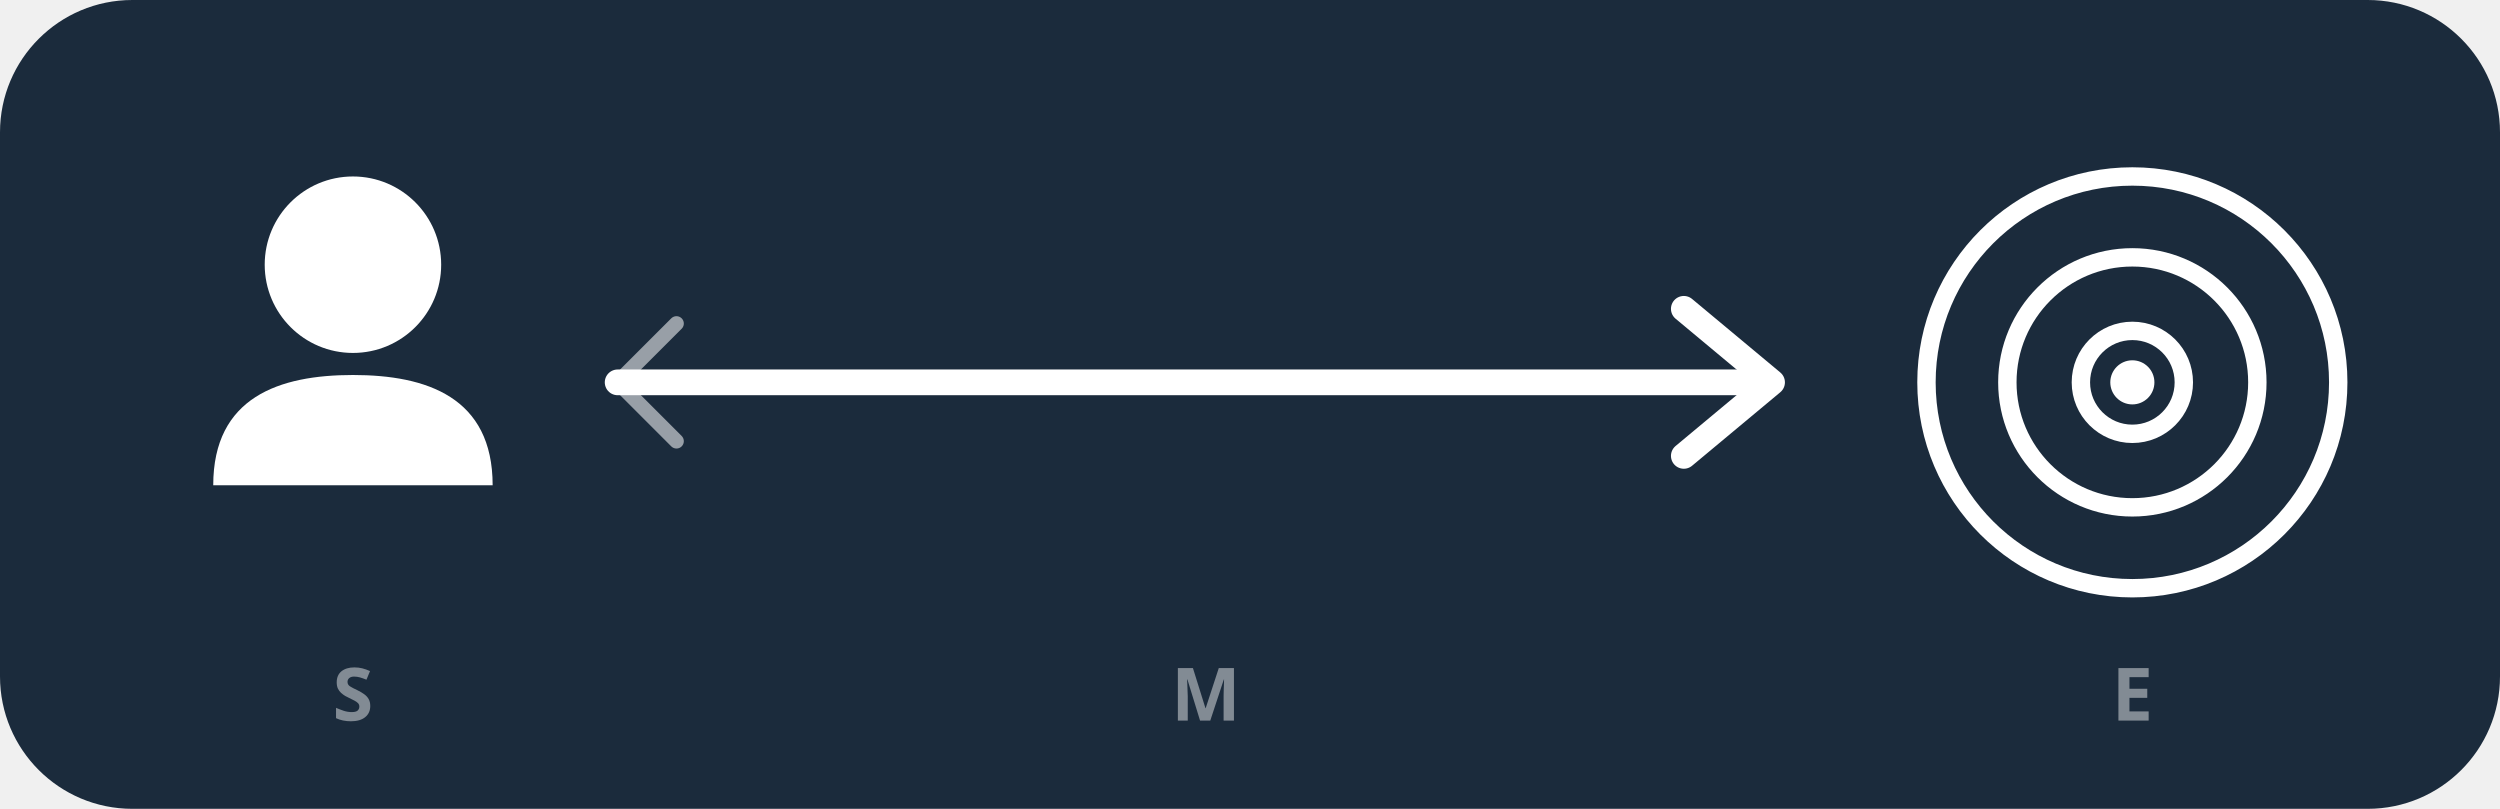
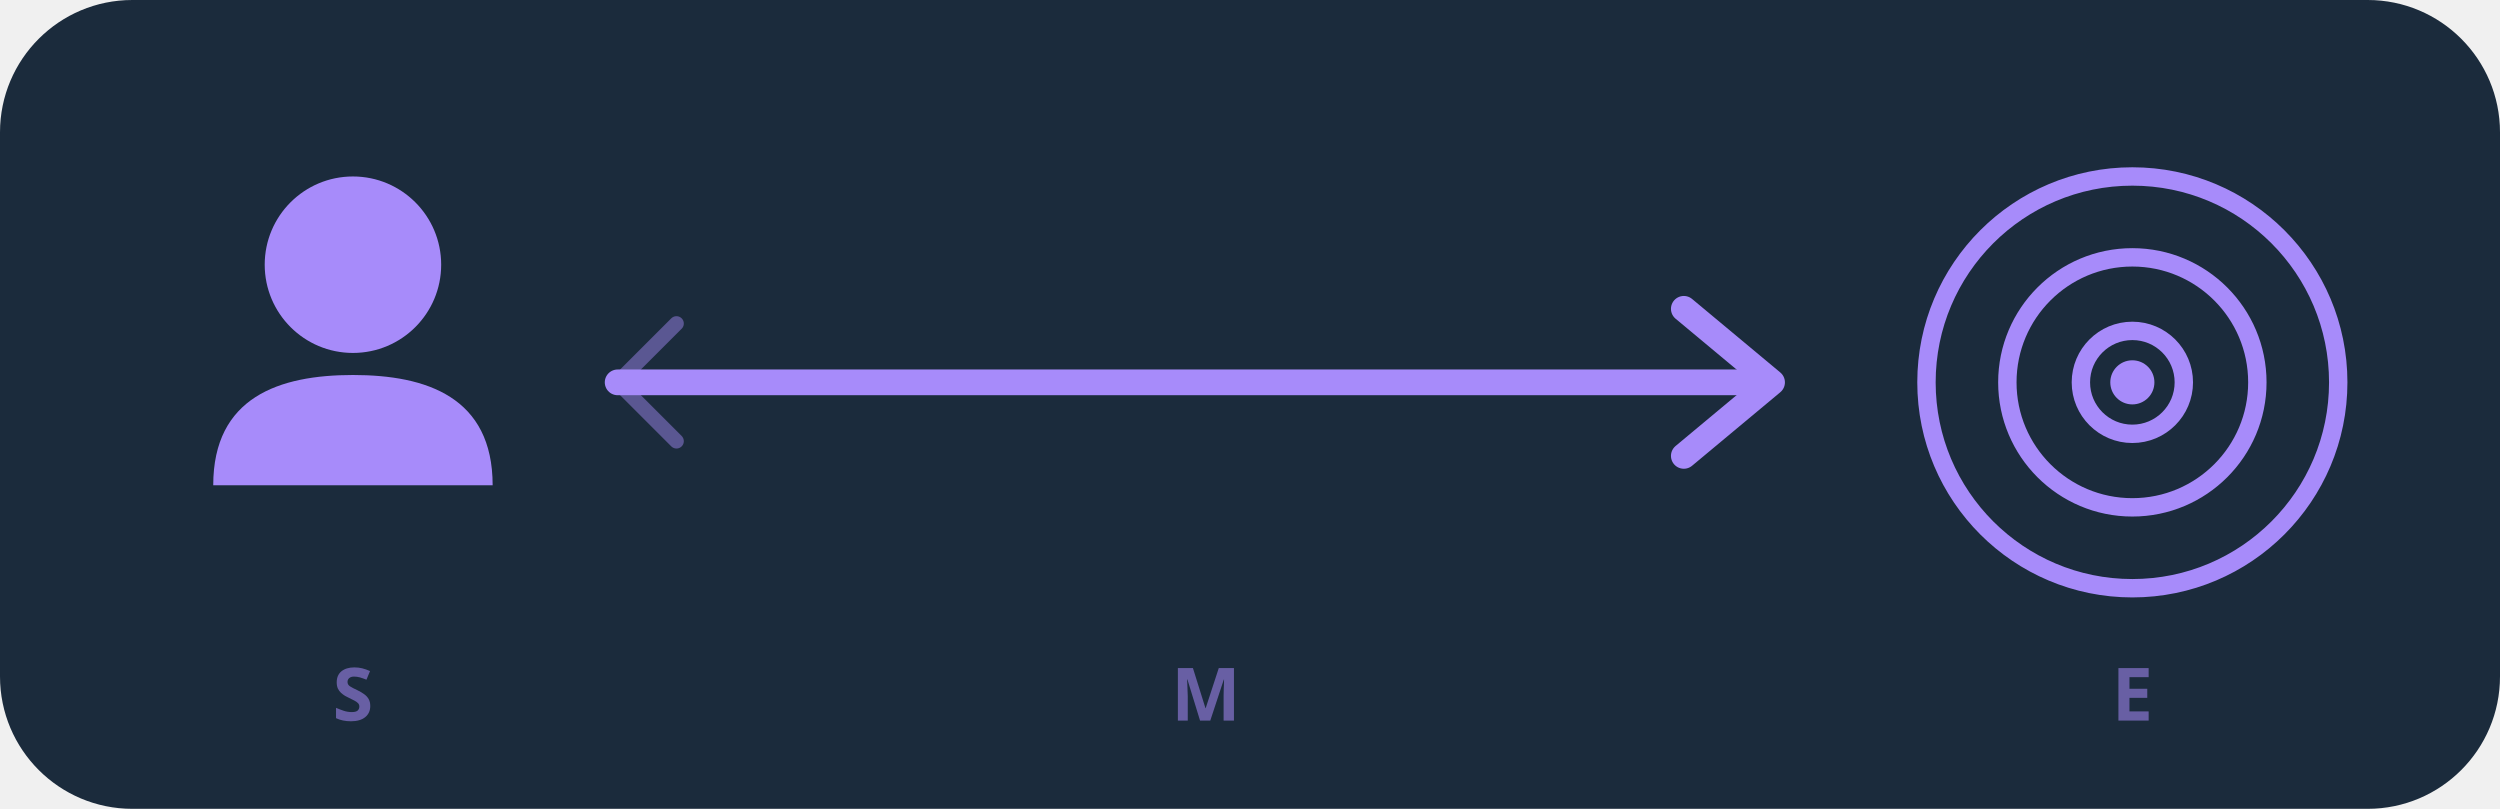
<svg xmlns="http://www.w3.org/2000/svg" viewBox="0 0 340 110" width="340" height="110">
  <rect width="340" height="110" rx="18" fill="#1B2B3C" />
-   <g transform="translate(48,52)" fill="#FFFFFF">
+   <g transform="translate(48,52)" fill="#A78BFA">
    <circle cy="-16" r="12" />
    <path d="M-19,14 C-19,2 -10,-1 0,-1 C10,-1 19,2 19,14 Z" />
  </g>
-   <text x="48" y="98" text-anchor="middle" font-family="system-ui,sans-serif" font-size="10" font-weight="600" letter-spacing="1" fill="#FFFFFF" opacity="0.45">S</text>
-   <line x1="84" y1="52" x2="240" y2="52" stroke="#FFFFFF" stroke-width="3.5" stroke-linecap="round" />
-   <polyline points="229,42 241,52 229,62" fill="none" stroke="#FFFFFF" stroke-width="3.5" stroke-linecap="round" stroke-linejoin="round" />
-   <polyline points="84,52 92,44" stroke="#FFFFFF" stroke-width="2" stroke-linecap="round" opacity="0.55" />
-   <polyline points="84,52 92,60" stroke="#FFFFFF" stroke-width="2" stroke-linecap="round" opacity="0.55" />
-   <text x="164" y="98" text-anchor="middle" font-family="system-ui,sans-serif" font-size="10" font-weight="600" letter-spacing="1" fill="#FFFFFF" opacity="0.45">M</text>
-   <g transform="translate(290,52)" fill="none" stroke="#FFFFFF">
+   <text x="48" y="98" text-anchor="middle" font-family="system-ui,sans-serif" font-size="10" font-weight="600" letter-spacing="1" fill="#A78BFA" opacity="0.55">S</text>
+   <line x1="84" y1="52" x2="240" y2="52" stroke="#A78BFA" stroke-width="3.5" stroke-linecap="round" />
+   <polyline points="229,42 241,52 229,62" fill="none" stroke="#A78BFA" stroke-width="3.5" stroke-linecap="round" stroke-linejoin="round" />
+   <polyline points="84,52 92,44" stroke="#A78BFA" stroke-width="2" stroke-linecap="round" opacity="0.45" />
+   <polyline points="84,52 92,60" stroke="#A78BFA" stroke-width="2" stroke-linecap="round" opacity="0.45" />
+   <text x="164" y="98" text-anchor="middle" font-family="system-ui,sans-serif" font-size="10" font-weight="600" letter-spacing="1" fill="#A78BFA" opacity="0.55">M</text>
+   <g transform="translate(290,52)" fill="none" stroke="#A78BFA">
    <circle r="28" stroke-width="2.5" />
    <circle r="17" stroke-width="2.5" />
    <circle r="7" stroke-width="2.5" />
-     <circle r="3" fill="#FFFFFF" stroke="none" />
+     <circle r="3" fill="#A78BFA" stroke="none" />
  </g>
-   <text x="290" y="98" text-anchor="middle" font-family="system-ui,sans-serif" font-size="10" font-weight="600" letter-spacing="1" fill="#FFFFFF" opacity="0.45">E</text>
+   <text x="290" y="98" text-anchor="middle" font-family="system-ui,sans-serif" font-size="10" font-weight="600" letter-spacing="1" fill="#A78BFA" opacity="0.55">E</text>
</svg>
